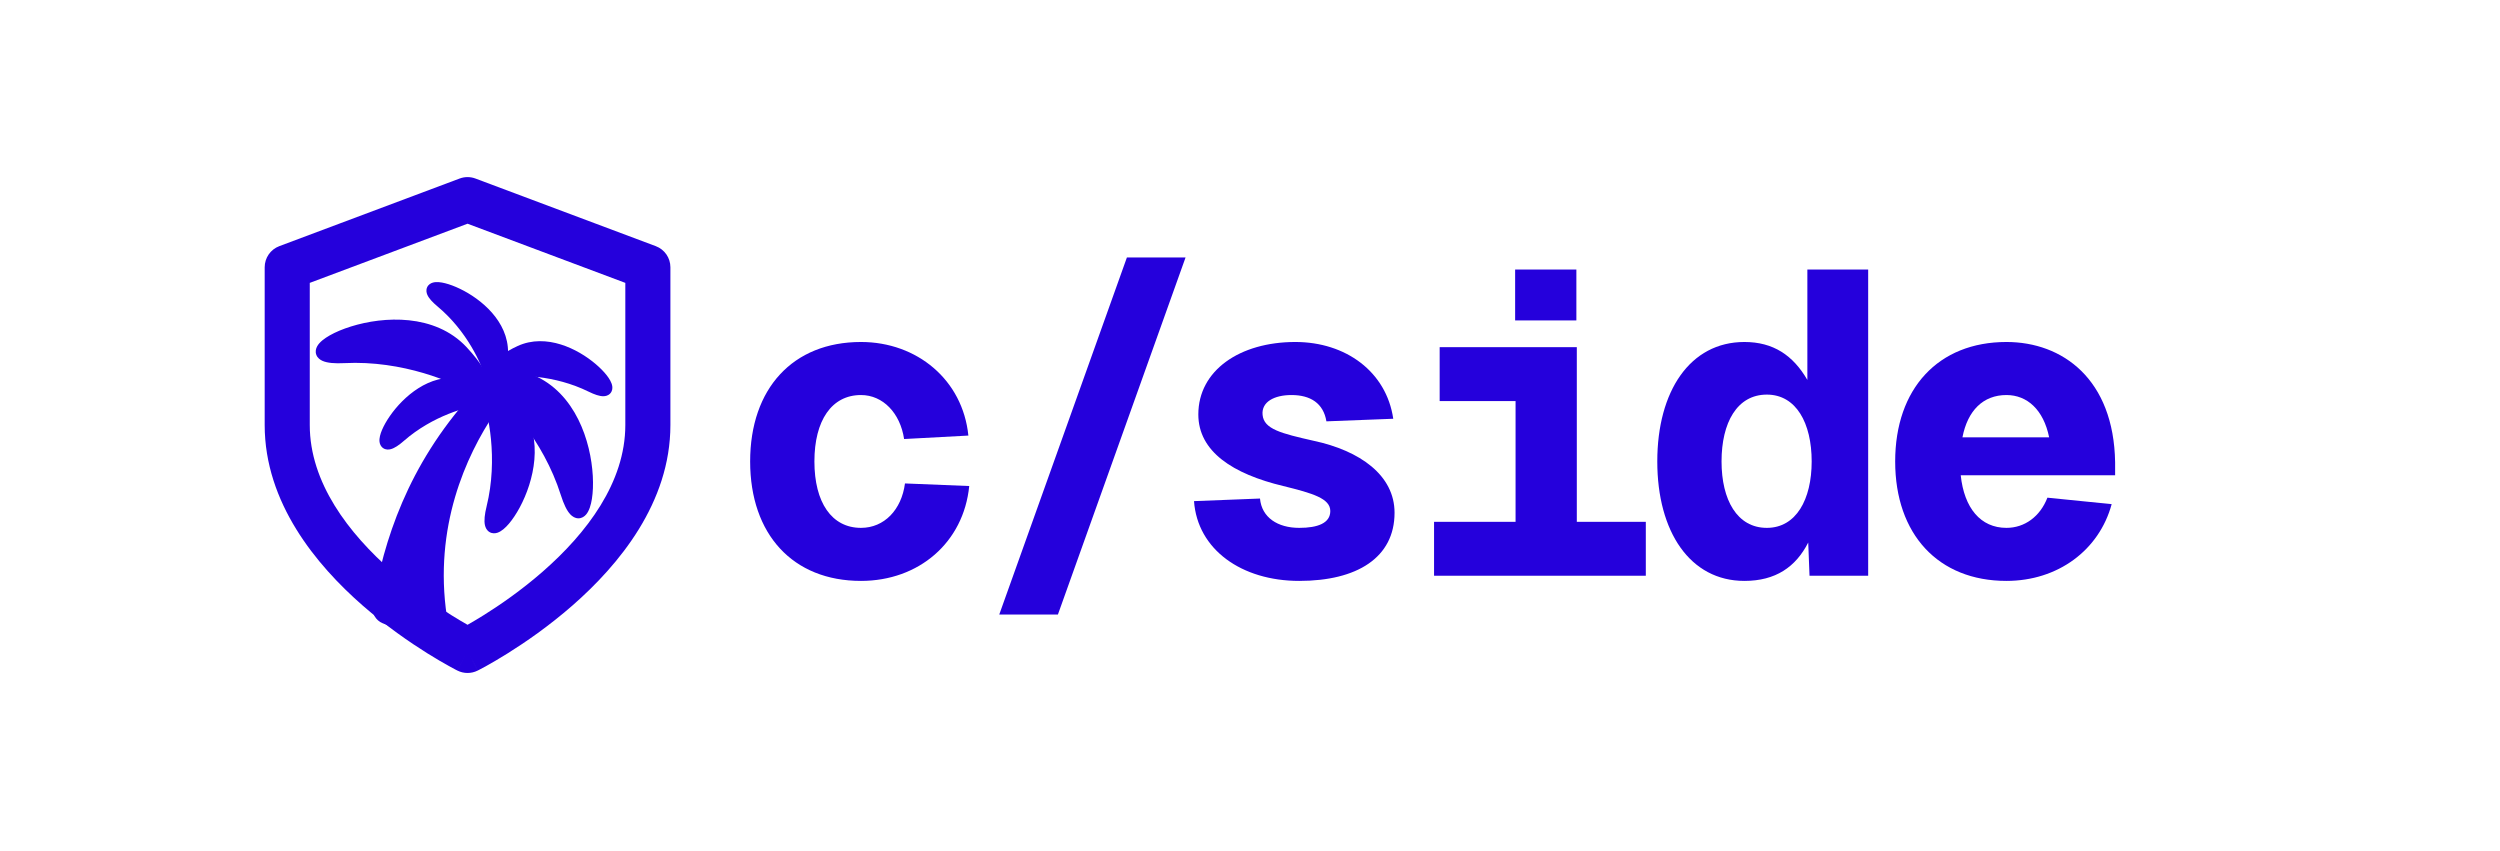
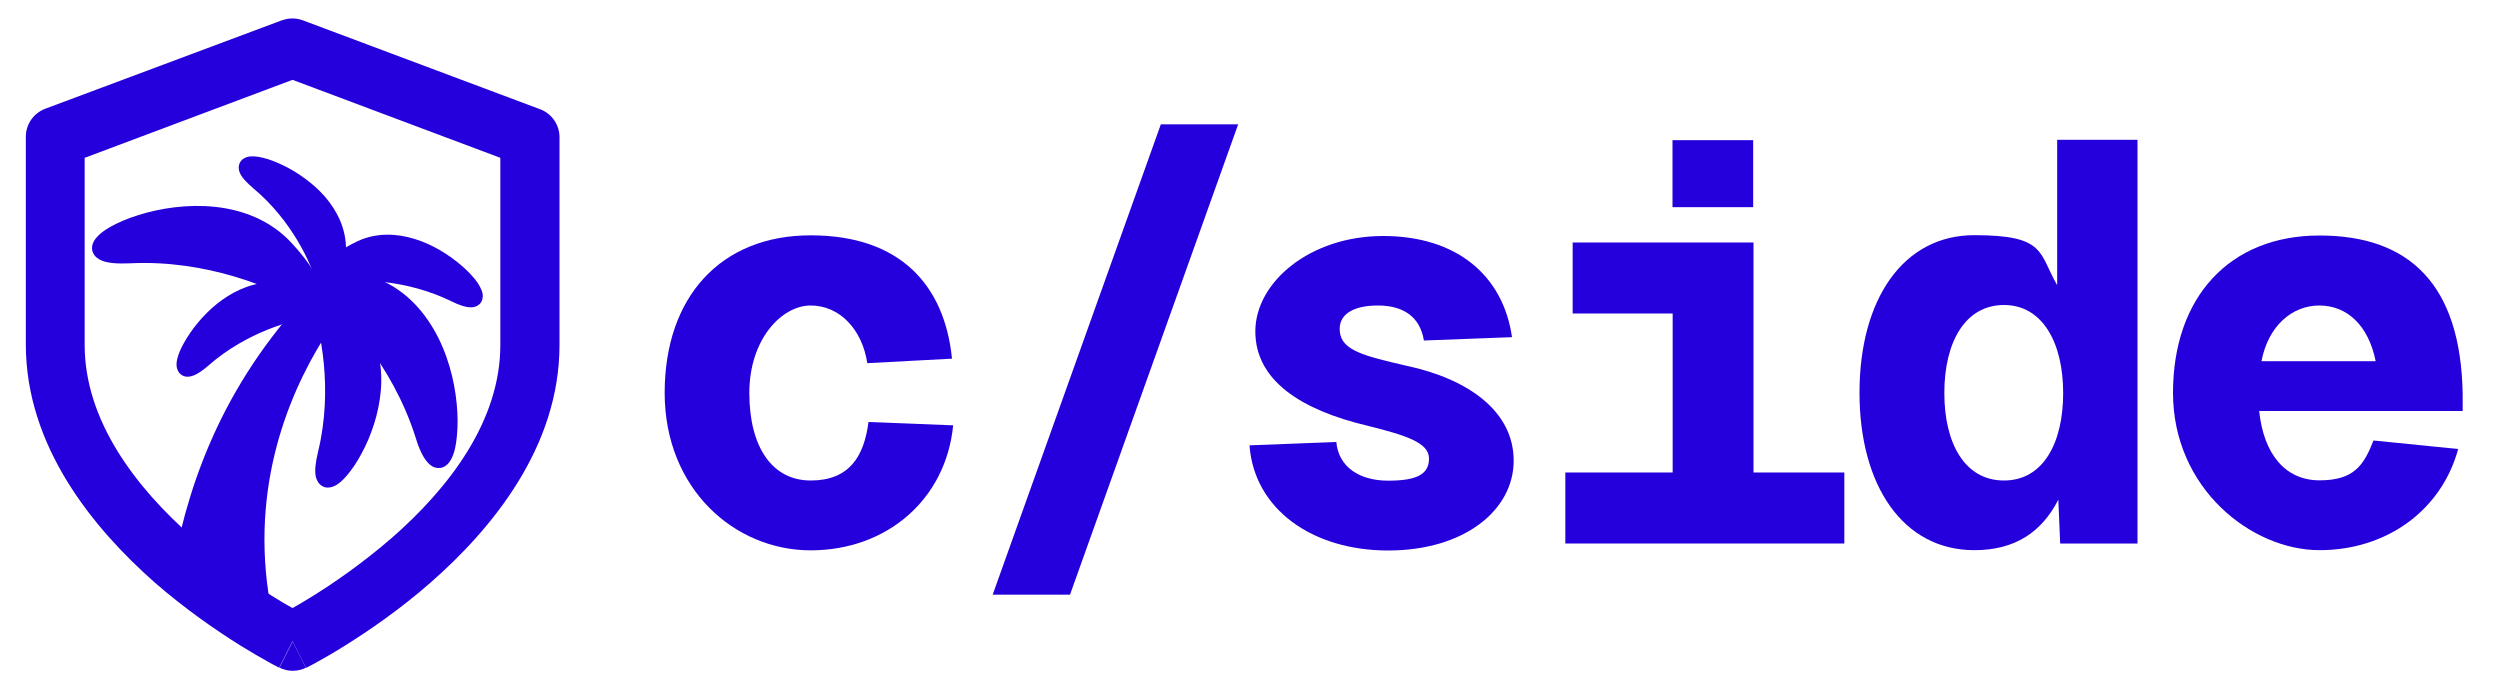
- <svg xmlns="http://www.w3.org/2000/svg" width="647" height="220" viewBox="0 0 647 220" fill="none">
-   <path d="M490.471 119.423C490.471 100.561 501.632 88.507 519.267 88.507C533.776 88.507 547.058 98.105 547.393 119.646V122.995H507.436C508.329 131.477 512.57 136.611 519.267 136.611C523.954 136.611 527.972 133.709 529.87 128.798L546.5 130.473C543.263 142.415 532.548 150.339 519.267 150.339C501.632 150.339 490.471 138.285 490.471 119.423ZM507.882 113.173H530.316C528.865 106.03 524.624 102.235 519.267 102.235C513.24 102.235 509.222 106.253 507.882 113.173Z" fill="#2500DC" />
-   <path d="M483.483 69.756V149H468.304L467.969 140.406C464.732 146.768 459.487 150.339 451.451 150.339C437.388 150.339 428.905 137.616 428.905 119.423C428.905 101.23 437.388 88.507 451.451 88.507C458.929 88.507 464.063 91.967 467.746 98.329V69.756H483.483ZM445.535 119.423C445.535 129.356 449.553 136.611 457.255 136.611C464.844 136.611 468.862 129.245 468.862 119.423C468.862 109.49 464.844 102.123 457.255 102.123C449.553 102.123 445.535 109.378 445.535 119.423Z" fill="#2500DC" />
-   <path d="M408.078 89.846V135.049H425.935V149H371.134V135.049H392.229V103.798H372.585V89.846H408.078ZM392.117 82.926V69.756H407.966V82.926H392.117Z" fill="#2500DC" />
-   <path d="M343.275 109.043C342.494 104.356 339.146 102.235 334.235 102.235C329.77 102.235 326.422 104.021 326.757 107.369C327.091 111.052 331.556 112.168 339.927 114.066C351.981 116.633 360.91 122.995 360.91 132.705C360.91 144.312 351.199 150.339 336.244 150.339C321.288 150.339 309.903 142.192 309.01 129.691L326.087 129.022C326.533 133.932 330.663 136.611 336.244 136.611C341.043 136.611 344.28 135.383 344.28 132.258C344.28 129.022 339.815 127.682 332.114 125.785C319.055 122.66 310.127 116.856 310.127 107.257C310.127 95.873 320.841 88.507 335.239 88.507C348.298 88.507 358.789 96.208 360.575 108.374L343.275 109.043Z" fill="#2500DC" />
-   <path d="M258.606 159.045L291.643 66.631H306.822L273.785 159.045H258.606Z" fill="#2500DC" />
-   <path d="M233.983 113.619C232.979 106.923 228.514 102.235 222.822 102.235C215.233 102.235 210.768 108.82 210.768 119.423C210.768 130.026 215.233 136.611 222.822 136.611C228.849 136.611 233.314 131.923 234.207 125.115L250.837 125.785C249.386 140.406 237.778 150.339 222.822 150.339C205.188 150.339 194.138 138.285 194.138 119.423C194.138 100.561 205.188 88.507 222.822 88.507C237.332 88.507 249.162 98.329 250.613 112.726L233.983 113.619Z" fill="#2500DC" />
-   <path d="M114.007 159.741C110.489 136.115 119.084 117.266 126.619 106.052C127.187 105.207 127.123 104.087 126.447 103.326C125.591 102.362 124.09 102.339 123.228 103.297C106.991 121.329 100.901 140.332 98.08 156.958C97.878 158.15 98.541 159.314 99.662 159.767L105.287 162.043C105.497 162.128 105.717 162.185 105.942 162.213L111.053 162.847C112.811 163.065 114.268 161.494 114.007 159.741Z" fill="#2500DC" />
-   <path fill-rule="evenodd" clip-rule="evenodd" d="M127.682 102.228C126.188 100.545 123.537 100.483 121.999 102.191C105.49 120.526 99.305 139.855 96.45 156.681C96.116 158.653 97.215 160.56 99.041 161.299L104.666 163.575C105.01 163.715 105.37 163.808 105.739 163.854L105.942 162.213L105.739 163.854L110.849 164.487C113.754 164.848 116.055 162.27 115.642 159.498C112.204 136.414 120.596 117.978 127.991 106.974C128.969 105.518 128.87 103.565 127.682 102.228ZM124.456 104.403C124.642 104.196 124.993 104.178 125.211 104.423C125.375 104.608 125.404 104.897 125.247 105.13C117.571 116.554 108.773 135.817 112.372 159.985C112.481 160.718 111.868 161.283 111.256 161.207L106.145 160.573C106.063 160.563 105.983 160.542 105.906 160.511L105.286 162.043L105.906 160.511L100.281 158.235C99.867 158.067 99.639 157.647 99.709 157.235C102.497 140.809 108.492 122.132 124.456 104.403Z" fill="#2500DC" />
-   <path d="M146.588 127.659C141.855 112.731 131.458 101.994 126.85 98.492C123.721 96.993 126.783 94.048 137.336 98.43C157.924 106.979 152.503 146.32 146.588 127.659Z" fill="#2500DC" />
-   <path fill-rule="evenodd" clip-rule="evenodd" d="M128.231 97.643C129.799 97.623 132.581 98.098 136.754 99.831C141.475 101.792 144.761 105.536 146.941 109.905C149.126 114.284 150.155 119.21 150.386 123.333C150.501 125.392 150.414 127.211 150.19 128.628C150.024 129.674 149.802 130.378 149.607 130.796C149.203 130.242 148.648 129.136 148.034 127.201C143.337 112.384 133.219 101.615 128.231 97.643ZM149.939 131.157C149.939 131.157 149.937 131.156 149.932 131.153C149.937 131.156 149.939 131.158 149.939 131.157ZM126.044 99.785C125.592 99.553 125.174 99.261 124.845 98.897C124.482 98.497 124.147 97.912 124.168 97.19C124.189 96.433 124.591 95.848 125.066 95.47C125.519 95.11 126.076 94.897 126.634 94.774C128.798 94.293 132.566 94.806 137.918 97.028C143.491 99.342 147.248 103.722 149.657 108.55C152.061 113.369 153.167 118.715 153.416 123.164C153.54 125.391 153.452 127.431 153.187 129.103C152.936 130.693 152.486 132.213 151.689 133.15C151.259 133.656 150.587 134.147 149.685 134.142C148.816 134.136 148.129 133.668 147.645 133.17C146.706 132.204 145.89 130.48 145.141 128.118C140.562 113.672 130.518 103.232 126.044 99.785Z" fill="#2500DC" />
-   <path d="M127.4 131.428C130.571 118.529 127.788 106.177 126 101.614C124.397 99.153 127.915 98.364 133.618 106.178C144.745 121.421 123.437 147.553 127.4 131.428Z" fill="#2500DC" />
-   <path fill-rule="evenodd" clip-rule="evenodd" d="M127.816 102.17C128.918 102.961 130.487 104.461 132.393 107.072C134.902 110.51 135.621 114.606 135.272 118.692C134.922 122.788 133.502 126.781 131.858 129.849C131.038 131.381 130.18 132.648 129.403 133.562C129.017 134.017 128.686 134.342 128.421 134.567C128.438 133.979 128.557 133.081 128.874 131.791C131.909 119.444 129.655 107.611 127.816 102.17ZM128.489 135.343C128.49 135.343 128.489 135.34 128.486 135.336C128.488 135.341 128.489 135.343 128.489 135.343ZM124.637 102.297C124.408 101.918 124.226 101.503 124.143 101.067C124.05 100.579 124.064 99.942 124.44 99.364C124.834 98.756 125.45 98.482 126.011 98.411C126.544 98.343 127.078 98.443 127.557 98.605C129.406 99.232 131.944 101.309 134.844 105.283C137.899 109.467 138.689 114.354 138.296 118.951C137.904 123.538 136.331 127.928 134.534 131.283C133.634 132.963 132.659 134.417 131.717 135.527C130.828 136.573 129.797 137.52 128.743 137.869C128.17 138.06 127.389 138.133 126.66 137.684C125.958 137.252 125.644 136.54 125.506 135.935C125.24 134.765 125.424 133.111 125.927 131.066C128.977 118.657 126.34 106.742 124.637 102.297Z" fill="#2500DC" />
-   <path d="M153.012 100.003C143.599 95.374 133.777 95.46 130.043 96.082C127.939 96.913 127.826 94.049 134.588 90.932C147.78 84.852 164.779 105.79 153.012 100.003Z" fill="#2500DC" />
-   <path fill-rule="evenodd" clip-rule="evenodd" d="M131.664 94.364C132.439 93.774 133.583 93.067 135.223 92.311C138.084 90.992 141.213 91.105 144.236 92.047C147.266 92.992 150.085 94.741 152.179 96.516C153.223 97.4 154.059 98.267 154.636 99.007C154.662 99.041 154.689 99.075 154.714 99.108C154.42 98.989 154.077 98.836 153.682 98.641C145.21 94.475 136.433 93.986 131.664 94.364ZM130.257 95.853C130.259 95.853 130.265 95.839 130.272 95.814C130.259 95.842 130.256 95.854 130.257 95.853ZM156.146 99.507C156.146 99.507 156.144 99.507 156.14 99.507C156.144 99.507 156.146 99.507 156.146 99.507ZM130.429 97.557C130.083 97.676 129.706 97.754 129.318 97.744C128.865 97.733 128.296 97.593 127.843 97.14C126.863 96.163 127.324 94.867 127.663 94.253C128.458 92.816 130.491 91.15 133.953 89.554C137.689 87.832 141.632 88.057 145.139 89.15C148.638 90.24 151.807 92.223 154.141 94.2C155.31 95.191 156.299 96.204 157.029 97.139C157.709 98.011 158.325 99.016 158.456 99.965C158.527 100.479 158.481 101.211 157.937 101.813C157.406 102.399 156.69 102.537 156.156 102.543C155.136 102.554 153.836 102.099 152.343 101.365C143.384 96.959 134.022 96.997 130.429 97.557Z" fill="#2500DC" />
-   <path d="M114.19 78.129C122.246 84.848 126.159 93.858 127.109 97.522C127.204 99.782 129.867 98.721 129.966 91.276C130.16 76.752 104.121 69.73 114.19 78.129Z" fill="#2500DC" />
-   <path fill-rule="evenodd" clip-rule="evenodd" d="M128.019 95.342C128.243 94.395 128.425 93.062 128.449 91.256C128.491 88.107 127.116 85.294 125.026 82.915C122.932 80.53 120.188 78.666 117.715 77.473C116.482 76.879 115.351 76.468 114.441 76.241C114.399 76.23 114.357 76.22 114.316 76.211C114.545 76.431 114.824 76.682 115.162 76.964C122.413 83.011 126.426 90.832 128.019 95.342ZM127.23 97.233C127.23 97.232 127.24 97.221 127.26 97.204C127.24 97.227 127.23 97.235 127.23 97.233ZM113.37 75.065C113.37 75.065 113.371 75.067 113.372 75.07C113.37 75.066 113.37 75.065 113.37 75.065ZM125.604 97.769C125.635 98.133 125.718 98.51 125.884 98.86C126.079 99.27 126.438 99.732 127.036 99.963C128.327 100.46 129.324 99.513 129.747 98.953C130.737 97.643 131.433 95.108 131.484 91.296C131.538 87.183 129.731 83.672 127.307 80.912C124.888 78.158 121.788 76.068 119.034 74.74C117.653 74.074 116.325 73.582 115.174 73.296C114.101 73.029 112.933 72.874 112.012 73.14C111.514 73.284 110.863 73.623 110.535 74.365C110.216 75.089 110.38 75.799 110.592 76.289C110.996 77.226 111.94 78.229 113.218 79.295C120.884 85.689 124.656 94.259 125.604 97.769Z" fill="#2500DC" />
-   <path d="M103.492 112.983C111.387 106.076 120.897 103.619 124.665 103.254C126.912 103.513 126.281 100.717 118.942 99.455C104.626 96.994 93.622 121.616 103.492 112.983Z" fill="#2500DC" />
-   <path fill-rule="evenodd" clip-rule="evenodd" d="M122.654 102.014C121.753 101.644 120.465 101.257 118.685 100.951C115.581 100.417 112.588 101.336 109.911 103.027C107.228 104.724 104.958 107.143 103.394 109.398C102.614 110.523 102.031 111.576 101.665 112.44C101.648 112.48 101.632 112.52 101.616 112.559C101.869 112.367 102.161 112.131 102.492 111.841C109.598 105.624 117.95 102.882 122.654 102.014ZM124.398 103.088C124.397 103.088 124.387 103.076 124.374 103.054C124.393 103.078 124.4 103.089 124.398 103.088ZM100.336 113.314C100.336 113.314 100.338 113.314 100.341 113.313C100.338 113.314 100.336 113.314 100.336 113.314ZM124.673 104.778C125.038 104.804 125.423 104.782 125.795 104.672C126.23 104.544 126.743 104.261 127.064 103.707C127.757 102.509 126.977 101.377 126.491 100.872C125.351 99.689 122.956 98.605 119.199 97.96C115.145 97.263 111.394 98.499 108.29 100.462C105.192 102.421 102.643 105.156 100.9 107.669C100.027 108.928 99.334 110.163 98.871 111.255C98.439 112.274 98.103 113.403 98.223 114.354C98.287 114.868 98.521 115.564 99.203 116.004C99.867 116.433 100.594 116.382 101.111 116.249C102.1 115.996 103.238 115.221 104.49 114.125C112.004 107.552 121.058 105.167 124.673 104.778Z" fill="#2500DC" />
-   <path d="M89.021 92.463C104.661 91.662 118.361 97.636 123.256 100.724C125.757 103.129 127.442 99.229 119.639 90.882C104.415 74.597 69.47 93.464 89.021 92.463Z" fill="#2500DC" />
-   <path fill-rule="evenodd" clip-rule="evenodd" d="M123.568 99.133C123.037 97.658 121.617 95.219 118.531 91.918C115.04 88.184 110.381 86.419 105.525 85.909C100.658 85.397 95.684 86.16 91.742 87.39C89.773 88.004 88.099 88.723 86.851 89.43C85.93 89.951 85.349 90.406 85.025 90.735C85.686 90.92 86.916 91.052 88.943 90.948C104.467 90.153 118.1 95.854 123.568 99.133ZM84.57 90.551C84.57 90.551 84.573 90.553 84.577 90.556C84.572 90.553 84.57 90.551 84.57 90.551ZM122.328 101.933C122.704 102.274 123.124 102.563 123.58 102.744C124.082 102.943 124.747 103.052 125.416 102.78C126.118 102.494 126.525 101.913 126.712 101.336C126.891 100.785 126.894 100.189 126.815 99.623C126.506 97.428 124.706 94.079 120.748 89.845C116.627 85.437 111.208 83.454 105.842 82.89C100.486 82.328 95.091 83.166 90.838 84.492C88.709 85.156 86.828 85.954 85.356 86.788C83.955 87.581 82.689 88.535 82.091 89.61C81.767 90.191 81.543 90.992 81.865 91.835C82.175 92.647 82.854 93.126 83.49 93.405C84.723 93.945 86.624 94.106 89.099 93.979C104.233 93.204 117.531 98.951 122.328 101.933Z" fill="#2500DC" />
-   <path fill-rule="evenodd" clip-rule="evenodd" d="M118.952 46.204C120.272 45.709 121.728 45.709 123.048 46.204L169.715 63.704C171.992 64.558 173.5 66.735 173.5 69.166V110C173.5 130.104 160.19 146.168 148.175 156.681C142.044 162.045 135.942 166.238 131.383 169.087C129.098 170.515 127.185 171.616 125.83 172.366C125.153 172.741 124.613 173.029 124.236 173.227C124.047 173.326 123.898 173.403 123.793 173.457C123.772 173.468 123.753 173.477 123.736 173.486C123.709 173.5 123.686 173.512 123.667 173.521L123.63 173.54L123.617 173.546L123.612 173.549C123.61 173.55 123.609 173.55 121 168.333C118.391 173.55 118.39 173.55 118.388 173.549L118.383 173.546L118.37 173.54L118.333 173.521C118.302 173.505 118.26 173.484 118.207 173.457C118.102 173.403 117.953 173.326 117.764 173.227C117.387 173.029 116.847 172.741 116.17 172.366C114.815 171.616 112.902 170.515 110.617 169.087C106.058 166.238 99.956 162.045 93.825 156.681C81.81 146.168 68.5 130.104 68.5 110V69.166C68.5 66.735 70.008 64.558 72.285 63.704L118.952 46.204ZM121 168.333L118.391 173.55C120.034 174.372 121.966 174.372 123.609 173.55L121 168.333ZM121 161.699C122.118 161.065 123.547 160.227 125.2 159.194C129.391 156.574 134.956 152.746 140.492 147.901C151.81 137.998 161.833 124.895 161.833 110V73.209L121 57.896L80.167 73.209V110C80.167 124.895 90.19 137.998 101.508 147.901C107.044 152.746 112.608 156.574 116.8 159.194C118.453 160.227 119.882 161.065 121 161.699Z" fill="#2500DC" />
+ <svg xmlns="http://www.w3.org/2000/svg" version="1.1" viewBox="0 0 1500 414.1">
+   <defs>
+     <style>
+       .cls-1 {
+         fill-rule: evenodd;
+       }
+ 
+       .cls-1, .cls-2 {
+         fill: #2500dc;
+       }
+     </style>
+   </defs>
+   <g>
+     <g id="Layer_1">
+       <g id="Layer_1-2" data-name="Layer_1">
+         <path class="cls-2" d="M1303.8,235.8c0-57.6,34-94.5,87.9-94.5s84.8,29.3,85.9,95.1v10.2h-122.1c2.7,25.9,15.7,41.6,36.2,41.6s26.5-8.8,32.4-23.9l50.8,5.1c-9.9,36.5-42.6,60.7-83.2,60.7s-87.9-36.8-87.9-94.5h0ZM1356.9,216.7h68.5c-4.4-21.8-17.4-33.4-33.8-33.4s-30.7,12.3-34.7,33.4Z" />
+         <path class="cls-2" d="M1282.5,84.1v242h-46.4l-1.1-26.3c-9.9,19.4-25.9,30.3-50.4,30.3-42.9,0-68.9-38.9-68.9-94.5s25.9-94.5,68.9-94.5,38.5,10.6,49.7,30v-87.2h48.2ZM1166.6,235.8c0,30.3,12.3,52.5,35.8,52.5s35.5-22.5,35.5-52.5-12.3-52.8-35.5-52.8-35.8,22.1-35.8,52.8Z" />
+         <path class="cls-2" d="M1052.1,145.5v138h54.5v42.6h-167.4v-42.6h64.4v-95.4h-60v-42.6h108.5ZM1003.5,124.3v-40.2h48.4v40.2h-48.4Z" />
+         <path class="cls-2" d="M854.3,204.1c-2.4-14.3-12.6-20.8-27.6-20.8s-23.9,5.5-22.8,15.7c1.1,11.3,14.6,14.6,40.2,20.5,36.8,7.9,64.1,27.2,64.1,56.9s-29.6,53.9-75.3,53.9-80.4-24.9-83.2-63.1l52.1-2c1.3,15,13.9,23.2,31.1,23.2s24.5-3.8,24.5-13.3-13.7-13.9-37.1-19.7c-39.9-9.5-67.1-27.2-67.1-56.6s32.7-57.2,76.7-57.2,72,23.6,77.3,60.7l-52.8,2h-.1Z" />
+         <path class="cls-2" d="M595.6,356.8l100.9-282.2h46.4l-100.9,282.2h-46.4Z" />
+         <path class="cls-2" d="M520.4,218c-3.1-20.5-16.7-34.7-34-34.7s-36.8,20.1-36.8,52.5,13.7,52.5,36.8,52.5,32-14.3,34.7-35.1l50.8,2c-4.4,44.6-39.9,75-85.5,75s-87.6-36.8-87.6-94.5,33.8-94.5,87.6-94.5,80.4,30,84.8,74l-50.8,2.7h0Z" />
+         <path class="cls-2" d="M154.1,358.9c-10.7-72.1,15.5-129.7,38.5-163.9,1.8-2.6,1.5-5.9-.5-8.3-2.6-3-7.3-3-9.9,0-49.6,55.1-68.2,113.1-76.9,163.8-.6,3.7,1.4,7.1,4.9,8.6l17.1,6.9c.6.2,1.3.5,2,.5l15.6,1.9c5.4.7,9.9-4.2,9-9.5h0Z" />
+         <path class="cls-1" d="M197.9,181.3c-4.5-5.1-12.6-5.4-17.4,0-50.4,56-69.4,115-78,166.4-1.1,6.1,2.4,11.9,8,14.2l17.1,6.9c1.1.5,2.1.7,3.3.8l.6-5-.6,5,15.6,1.9c8.9,1.1,15.9-6.8,14.6-15.2-10.5-70.6,15.1-126.8,37.7-160.4,3-4.4,2.7-10.5-1-14.5h0ZM188,188c.6-.6,1.7-.7,2.3,0,.5.6.6,1.4,0,2.1-23.4,34.9-50.3,93.7-39.3,167.5.4,2.3-1.5,3.9-3.5,3.7l-15.6-1.9c-.2,0-.5,0-.7-.2l-1.9,4.6,1.9-4.6-17.1-6.9c-1.3-.5-1.9-1.8-1.8-3.1,8.6-50.2,26.8-107.2,75.5-161.3h.1Z" />
+         <path class="cls-2" d="M253.6,261c-14.4-45.6-46.2-78.4-60.3-89.1-9.5-4.5-.2-13.6,32-.2,62.8,26.1,46.3,146.2,28.2,89.2h.1Z" />
+         <path class="cls-1" d="M197.6,169.3c4.8,0,13.3,1.4,26.1,6.7,14.4,5.9,24.5,17.4,31.1,30.8,6.7,13.3,9.8,28.4,10.5,41s0,11.9-.6,16.2c-.5,3.2-1.2,5.4-1.8,6.7-1.2-1.7-3-5.1-4.8-10.9-14.4-45.2-45.2-78.2-60.4-90.3h0ZM263.8,271.6h0ZM190.9,175.8c-1.4-.7-2.6-1.5-3.7-2.7s-2.1-3-2-5.2c0-2.3,1.3-4,2.7-5.2,1.4-1.1,3.1-1.8,4.8-2.1,6.7-1.4,18.1,0,34.5,6.9,17,7,28.4,20.5,35.8,35.2,7.4,14.8,10.7,31.1,11.4,44.6.4,6.8,0,13.1-.7,18.1-.7,4.9-2.1,9.5-4.5,12.4-1.3,1.5-3.3,3.1-6.1,3-2.6,0-4.8-1.4-6.2-3-2.9-3-5.4-8.2-7.6-15.5-14-44.1-44.6-76-58.3-86.5h-.1Z" />
+         <path class="cls-2" d="M195.1,272.4c9.6-39.4,1.2-77.1-4.3-91-4.9-7.5,5.8-9.9,23.3,13.9,34,46.5-31.1,126.3-19,77.1Z" />
+         <path class="cls-1" d="M196.2,183.1c3.3,2.4,8.2,7,13.9,15,7.6,10.5,9.9,23,8.8,35.5-1.1,12.5-5.4,24.7-10.5,34-2.5,4.6-5.1,8.6-7.5,11.3-1.2,1.4-2.1,2.4-3,3.1,0-1.8.4-4.5,1.4-8.4,9.3-37.7,2.4-73.9-3.2-90.4h0ZM198.3,284.4h0ZM186.6,183.5c-.7-1.2-1.3-2.4-1.5-3.8-.2-1.5-.2-3.5,1-5.2,1.2-1.9,3.1-2.7,4.8-2.9,1.7-.2,3.2,0,4.8.6,5.6,1.9,13.4,8.2,22.2,20.3,9.3,12.7,11.8,27.7,10.6,41.8-1.2,14-5.9,27.4-11.5,37.7-2.7,5.1-5.7,9.5-8.6,13-2.7,3.2-5.8,6.1-9,7.1-1.8.6-4.2.8-6.3-.6-2.1-1.3-3.1-3.5-3.6-5.4-.8-3.6-.2-8.6,1.3-14.9,9.3-38,1.3-74.2-3.9-87.8h-.1Z" />
+         <path class="cls-2" d="M273.2,176.5c-28.8-14.2-58.8-13.9-70.2-12-6.4,2.5-6.8-6.2,13.9-15.7,40.3-18.6,92.2,45.3,56.3,27.7Z" />
+         <path class="cls-1" d="M208,159.3c2.4-1.8,5.8-3.9,10.8-6.3,8.7-4,18.3-3.7,27.5-.8,9.3,2.9,17.8,8.2,24.3,13.7,3.2,2.7,5.7,5.4,7.5,7.6,0,0,.1.2.2.4-1-.4-1.9-.8-3.1-1.4-25.8-12.7-52.7-14.3-67.2-13.1ZM203.7,163.8h0c0-.1,0,0,0,0ZM282.7,175h0ZM204.2,169c-1.1.4-2.3.6-3.5.6s-3.1-.5-4.5-1.8c-3-3-1.5-6.9-.6-8.8,2.4-4.4,8.7-9.5,19.2-14.4,11.4-5.2,23.4-4.5,34.1-1.2s20.3,9.4,27.5,15.5c3.6,3,6.5,6.1,8.8,8.9,2,2.6,3.9,5.7,4.4,8.7.2,1.5,0,3.8-1.5,5.6-1.7,1.8-3.8,2.3-5.5,2.3-3.1,0-7.1-1.3-11.7-3.6-27.4-13.4-55.9-13.3-67-11.7h.2Z" />
+         <path class="cls-2" d="M154.6,109.7c24.6,20.5,36.5,48.1,39.5,59.2.2,6.9,8.4,3.7,8.7-19,.6-44.4-78.9-65.8-48.2-40.1h0Z" />
+         <path class="cls-1" d="M196.8,162.2c.7-2.9,1.2-7,1.3-12.5.1-9.6-4-18.2-10.5-25.5-6.4-7.3-14.8-13-22.4-16.7-3.8-1.8-7.3-3.1-10-3.8h-.4c.7.7,1.5,1.4,2.6,2.3,22.1,18.4,34.4,42.4,39.3,56.2h0ZM194.5,168.1h0ZM152.1,100.3h0ZM189.5,169.6c0,1.1.4,2.3.8,3.3.6,1.3,1.7,2.6,3.6,3.3,3.9,1.5,7-1.4,8.3-3.1,3-4,5.1-11.8,5.4-23.4.1-12.6-5.4-23.3-12.7-31.8-7.4-8.4-16.9-14.8-25.2-18.8-4.2-2-8.3-3.6-11.8-4.4-3.3-.8-6.9-1.3-9.6-.5-1.5.5-3.5,1.4-4.5,3.7-1,2.3-.5,4.4.1,5.8,1.2,2.9,4.2,5.9,8,9.2,23.4,19.5,35,45.7,37.8,56.4v.2Z" />
+         <path class="cls-2" d="M122,216.1c24.2-21.1,53.2-28.6,64.6-29.7,6.9.8,4.9-7.7-17.5-11.7-43.7-7.5-77.3,67.7-47.2,41.3h.1Z" />
+         <path class="cls-1" d="M180.5,182.6c-2.7-1.1-6.7-2.3-12.1-3.2-9.5-1.7-18.7,1.2-26.8,6.3-8.2,5.2-15.1,12.6-19.9,19.5s-4.2,6.7-5.2,9.3c0,.1,0,.2-.1.4.7-.6,1.7-1.3,2.6-2.1,21.7-19,47.2-27.4,61.6-30h-.1ZM185.8,185.9h0ZM112.4,217.1h0ZM186.7,191c1.1,0,2.3,0,3.5-.4,1.3-.4,2.9-1.3,3.9-3,2.1-3.7-.2-7.1-1.8-8.7-3.5-3.6-10.8-6.9-22.2-8.9-12.4-2.1-23.8,1.7-33.3,7.6-9.5,5.9-17.3,14.3-22.6,22-2.6,3.8-4.8,7.6-6.2,10.9-1.3,3.1-2.4,6.5-2,9.5.2,1.5,1,3.7,3,5s4.3,1.2,5.8.7c3-.7,6.5-3.1,10.4-6.5,23-20.1,50.6-27.4,61.6-28.6v.2Z" />
+         <path class="cls-2" d="M77.8,153.4c47.7-2.5,89.6,15.8,104.6,25.2,7.6,7.4,12.7-4.5-11.1-30.1-46.5-49.7-153.2,7.9-93.5,4.9Z" />
+         <path class="cls-1" d="M183.3,173.8c-1.7-4.5-5.9-11.9-15.3-22-10.7-11.4-24.9-16.8-39.7-18.3-14.9-1.5-30.1.7-42.1,4.5-6.1,1.9-11.1,4-15,6.2-2.9,1.5-4.6,3-5.6,4,2,.6,5.8,1,12,.6,47.4-2.4,89,15,105.8,25h0ZM64.2,147.6h0ZM179.5,182.4c1.2,1.1,2.4,1.9,3.8,2.5,1.5.6,3.6,1,5.6,0,2.1-.8,3.3-2.6,3.9-4.4.6-1.7.6-3.5.4-5.2-1-6.7-6.4-16.9-18.6-29.9-12.6-13.4-29.1-19.5-45.6-21.3-16.3-1.7-32.8.8-45.8,4.9-6.5,2-12.3,4.5-16.8,7-4.3,2.4-8.1,5.4-10,8.6-1,1.8-1.7,4.2-.7,6.8,1,2.5,3,3.9,5,4.8,3.8,1.7,9.5,2.1,17.1,1.8,46.2-2.4,86.8,15.2,101.5,24.3v.2Z" />
+         <path class="cls-1" d="M169.2,12.2c4-1.5,8.4-1.5,12.5,0l142.5,53.4c6.9,2.6,11.5,9.3,11.5,16.7v124.7c0,61.4-40.7,110.4-77.3,142.5-18.7,16.4-37.4,29.1-51.3,37.8-7,4.4-12.8,7.7-17,10-2,1.2-3.7,2-4.9,2.6-.6.4-1.1.6-1.3.7h-.4l-8-15.9c-5.3,10.6-8,15.9-8,15.9h0s-.2-.1-.4-.2c-.4-.1-.8-.4-1.3-.7-1.2-.6-2.9-1.4-4.9-2.6-4.2-2.3-10-5.7-17-10-13.9-8.7-32.6-21.5-51.3-37.8C56.2,317.1,15.5,268.1,15.5,206.7v-124.7c0-7.4,4.6-14,11.5-16.7L169.6,12l-.4.2ZM175.7,384.7l-8,15.9c5,2.5,10.9,2.5,15.9,0l-8-15.9h0ZM175.4,364.9c3.5-1.9,7.7-4.5,12.8-7.6,12.8-8,29.7-19.7,46.8-34.5,34.6-30.2,65.2-70.3,65.2-115.8v-112.3l-124.7-46.8-124.7,46.8v112.3c0,45.4,30.6,85.5,65.2,115.8,16.9,14.8,33.9,26.5,46.8,34.5,5,3.2,9.4,5.7,12.8,7.6h-.2Z" />
+       </g>
+     </g>
+   </g>
</svg>
